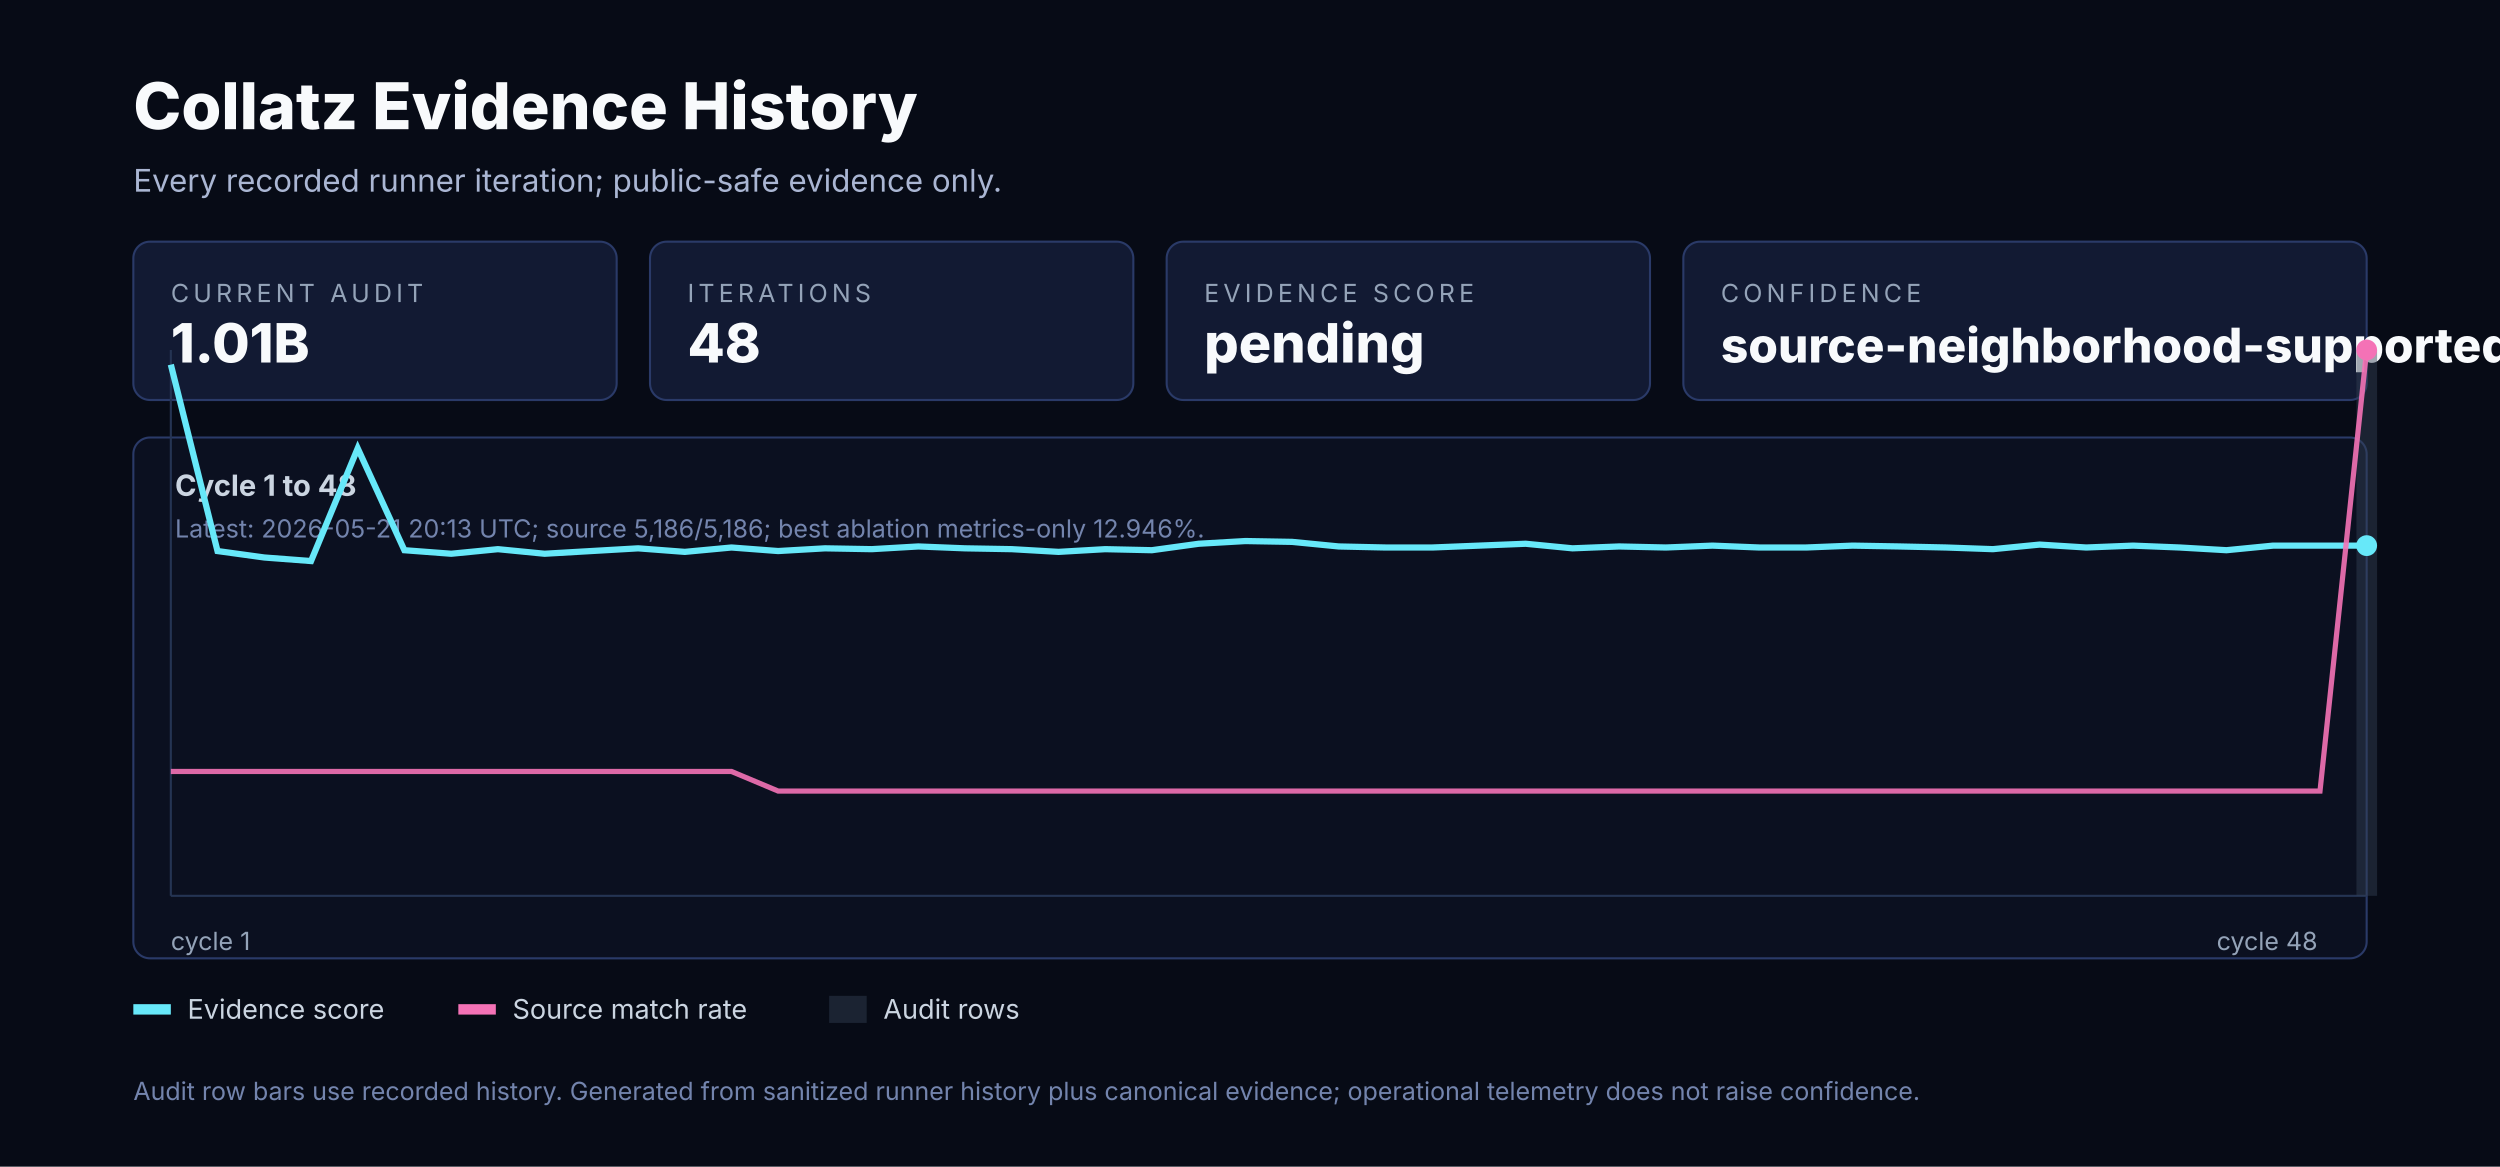
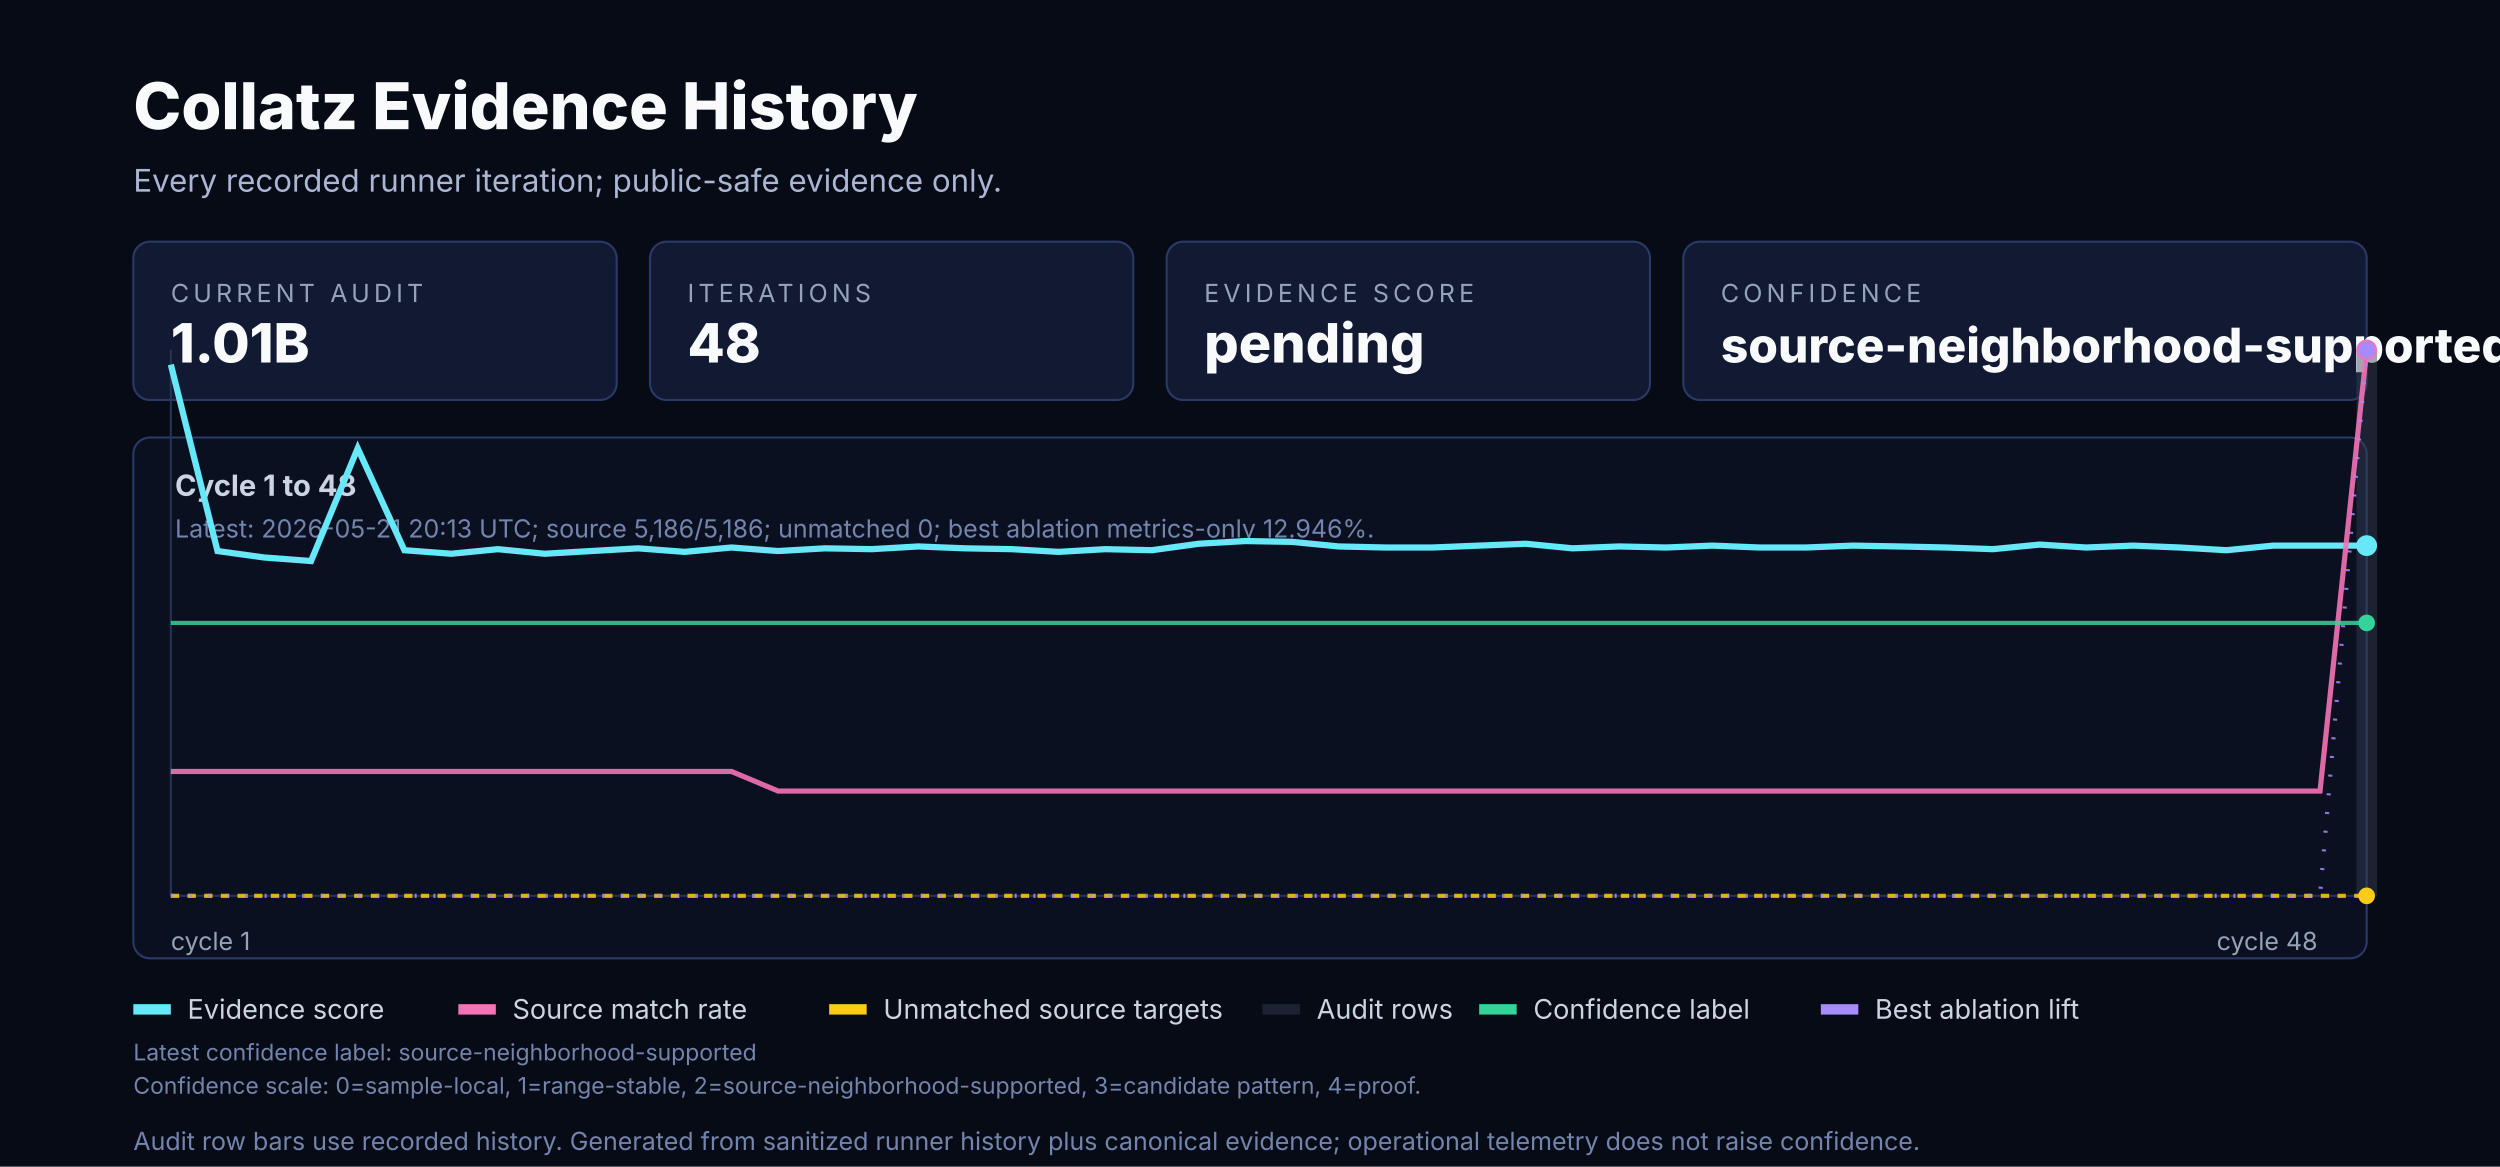
<svg xmlns="http://www.w3.org/2000/svg" width="1200" height="560" viewBox="0 0 1200 560" role="img" aria-labelledby="title desc">
  <rect width="1200" height="560" fill="#070b16" />
  <text x="64" y="62" fill="#f8fafc" font-family="Inter, ui-sans-serif, system-ui, sans-serif" font-size="31" font-weight="800">Collatz Evidence History</text>
  <text x="64" y="92" fill="#aab6d3" font-family="Inter, ui-sans-serif, system-ui, sans-serif" font-size="15">Every recorded runner iteration; public-safe evidence only.</text>
  <g>
    <rect x="64" y="116" width="232" height="76" rx="8" fill="#121a33" stroke="#2a3a68" />
    <text x="82" y="145" fill="#94a3b8" font-family="Inter, ui-sans-serif, system-ui, sans-serif" font-size="12" letter-spacing="2">CURRENT AUDIT</text>
    <text x="82" y="174" fill="#f8fafc" font-family="Inter, ui-sans-serif, system-ui, sans-serif" font-size="26" font-weight="800">1.01B</text>
  </g>
  <g>
    <rect x="312" y="116" width="232" height="76" rx="8" fill="#121a33" stroke="#2a3a68" />
    <text x="330" y="145" fill="#94a3b8" font-family="Inter, ui-sans-serif, system-ui, sans-serif" font-size="12" letter-spacing="2">ITERATIONS</text>
    <text x="330" y="174" fill="#f8fafc" font-family="Inter, ui-sans-serif, system-ui, sans-serif" font-size="26" font-weight="800">48</text>
  </g>
  <g>
    <rect x="560" y="116" width="232" height="76" rx="8" fill="#121a33" stroke="#2a3a68" />
    <text x="578" y="145" fill="#94a3b8" font-family="Inter, ui-sans-serif, system-ui, sans-serif" font-size="12" letter-spacing="2">EVIDENCE SCORE</text>
    <text x="578" y="174" fill="#f8fafc" font-family="Inter, ui-sans-serif, system-ui, sans-serif" font-size="26" font-weight="800">pending</text>
  </g>
  <g>
    <rect x="808" y="116" width="328" height="76" rx="8" fill="#121a33" stroke="#2a3a68" />
    <text x="826" y="145" fill="#94a3b8" font-family="Inter, ui-sans-serif, system-ui, sans-serif" font-size="12" letter-spacing="2">CONFIDENCE</text>
    <text x="826" y="174" fill="#f8fafc" font-family="Inter, ui-sans-serif, system-ui, sans-serif" font-size="23" font-weight="800">source-neighborhood-supported</text>
  </g>
  <g>
    <rect x="64" y="210" width="1072" height="250" rx="8" fill="#0b1020" stroke="#2a3a68" />
    <line x1="82" y1="168" x2="82" y2="430" stroke="#253453" />
    <line x1="82" y1="430" x2="1136" y2="430" stroke="#253453" />
    <text x="84" y="238" fill="#cbd5e1" font-family="Inter, ui-sans-serif, system-ui, sans-serif" font-size="14" font-weight="700">Cycle 1 to 48</text>
-     <text x="84" y="258" fill="#7384ad" font-family="Inter, ui-sans-serif, system-ui, sans-serif" font-size="12">Latest: 2026-05-21 20:13 UTC; source 5,186/5,186; best ablation metrics-only 12.946%.</text>
+     <text x="84" y="258" fill="#7384ad" font-family="Inter, ui-sans-serif, system-ui, sans-serif" font-size="12">Latest: 2026-05-21 20:13 UTC; source 5,186/5,186; unmatched 0; best ablation metrics-only 12.946%.</text>
    <rect x="1131.1" y="168.0" width="9.9" height="262.0" fill="#334155" opacity="0.45" />
    <polyline points="82.0,175.0 104.4,264.5 126.9,267.6 149.3,269.3 171.7,215.2 194.1,264.1 216.6,265.8 239.0,263.6 261.4,265.8 283.8,264.5 306.3,263.2 328.7,264.9 351.1,262.8 373.5,264.5 396.0,263.2 418.4,263.6 440.8,262.3 463.2,263.2 485.7,263.6 508.1,264.9 530.5,263.6 552.9,264.1 575.4,261.0 597.8,259.7 620.2,260.1 642.6,262.3 665.1,262.8 687.5,262.8 709.9,261.9 732.3,261.0 754.8,263.2 777.2,262.3 799.6,262.8 822.0,261.9 844.5,262.8 866.9,262.8 889.3,261.9 911.7,262.3 934.2,262.8 956.6,263.6 979.0,261.4 1001.4,262.8 1023.9,261.9 1046.3,262.8 1068.7,264.1 1091.1,261.9 1113.6,261.9 1136.0,261.9" fill="none" stroke="#67e8f9" stroke-width="3" />
    <polyline points="82.0,370.3 104.4,370.3 126.9,370.3 149.3,370.3 171.7,370.3 194.1,370.3 216.6,370.3 239.0,370.3 261.4,370.3 283.8,370.3 306.3,370.3 328.7,370.3 351.1,370.3 373.5,379.7 396.0,379.7 418.4,379.7 440.8,379.7 463.2,379.7 485.7,379.7 508.1,379.7 530.5,379.7 552.9,379.7 575.4,379.7 597.8,379.7 620.2,379.7 642.6,379.7 665.1,379.7 687.5,379.7 709.9,379.7 732.3,379.7 754.8,379.7 777.2,379.7 799.6,379.7 822.0,379.7 844.5,379.7 866.9,379.7 889.3,379.7 911.7,379.7 934.2,379.7 956.6,379.7 979.0,379.7 1001.4,379.7 1023.9,379.7 1046.3,379.7 1068.7,379.7 1091.1,379.7 1113.6,379.7 1136.0,168.0" fill="none" stroke="#f472b6" stroke-width="2.5" opacity="0.9" />
+     <polyline points="82.0,430.0 104.4,430.0 126.9,430.0 149.3,430.0 171.7,430.0 194.1,430.0 216.6,430.0 239.0,430.0 261.4,430.0 283.8,430.0 306.3,430.0 328.7,430.0 351.1,430.0 373.5,430.0 396.0,430.0 418.4,430.0 440.8,430.0 463.2,430.0 485.7,430.0 508.1,430.0 530.5,430.0 552.9,430.0 575.4,430.0 597.8,430.0 620.2,430.0 642.6,430.0 665.1,430.0 687.5,430.0 709.9,430.0 732.3,430.0 754.8,430.0 777.2,430.0 799.6,430.0 822.0,430.0 844.5,430.0 866.9,430.0 889.3,430.0 911.7,430.0 934.2,430.0 956.6,430.0 979.0,430.0 1001.4,430.0 1023.9,430.0 1046.3,430.0 1068.7,430.0 1091.1,430.0 1113.6,430.0 1136.0,430.0" fill="none" stroke="#facc15" stroke-width="2.0" opacity="0.85" stroke-dasharray="4 4" />
+     <polyline points="82.0,299.0 104.4,299.0 126.9,299.0 149.3,299.0 171.7,299.0 194.1,299.0 216.6,299.0 239.0,299.0 261.4,299.0 283.8,299.0 306.3,299.0 328.7,299.0 351.1,299.0 373.5,299.0 396.0,299.0 418.4,299.0 440.8,299.0 463.2,299.0 485.7,299.0 508.1,299.0 530.5,299.0 552.9,299.0 575.4,299.0 597.8,299.0 620.2,299.0 642.6,299.0 665.1,299.0 687.5,299.0 709.9,299.0 732.3,299.0 754.8,299.0 777.2,299.0 799.6,299.0 822.0,299.0 844.5,299.0 866.9,299.0 889.3,299.0 911.7,299.0 934.2,299.0 956.6,299.0 979.0,299.0 1001.4,299.0 1023.9,299.0 1046.3,299.0 1068.7,299.0 1091.1,299.0 1113.6,299.0 1136.0,299.0" fill="none" stroke="#34d399" stroke-width="2.0" opacity="0.85" />
+     <polyline points="82.0,430.0 104.4,430.0 126.9,430.0 149.3,430.0 171.7,430.0 194.1,430.0 216.6,430.0 239.0,430.0 261.4,430.0 283.8,430.0 306.3,430.0 328.7,430.0 351.1,430.0 373.5,430.0 396.0,430.0 418.4,430.0 440.8,430.0 463.2,430.0 485.7,430.0 508.1,430.0 530.5,430.0 552.9,430.0 575.4,430.0 597.8,430.0 620.2,430.0 642.6,430.0 665.1,430.0 687.5,430.0 709.9,430.0 732.3,430.0 754.8,430.0 777.2,430.0 799.6,430.0 822.0,430.0 844.5,430.0 866.9,430.0 889.3,430.0 911.7,430.0 934.2,430.0 956.6,430.0 979.0,430.0 1001.4,430.0 1023.9,430.0 1046.3,430.0 1068.7,430.0 1091.1,430.0 1113.6,430.0 1136.0,168.0" fill="none" stroke="#a78bfa" stroke-width="2.0" opacity="0.85" stroke-dasharray="1 8" />
    <circle cx="1136.0" cy="261.9" r="5" fill="#67e8f9" />
    <circle cx="1136.0" cy="168.0" r="5" fill="#f472b6" />
+     <circle cx="1136.0" cy="430.0" r="4" fill="#facc15" />
+     <circle cx="1136.0" cy="299.0" r="4" fill="#34d399" />
+     <circle cx="1136.0" cy="168.0" r="4" fill="#a78bfa" />
    <text x="82" y="456" fill="#94a3b8" font-family="Inter, ui-sans-serif, system-ui, sans-serif" font-size="12">cycle 1</text>
    <text x="1064" y="456" fill="#94a3b8" font-family="Inter, ui-sans-serif, system-ui, sans-serif" font-size="12">cycle 48</text>
  </g>
  <g>
    <rect x="64" y="482" width="18" height="5" fill="#67e8f9" />
    <text x="90" y="489" fill="#cbd5e1" font-family="Inter, ui-sans-serif, system-ui, sans-serif" font-size="13">Evidence score</text>
    <rect x="220" y="482" width="18" height="5" fill="#f472b6" />
    <text x="246" y="489" fill="#cbd5e1" font-family="Inter, ui-sans-serif, system-ui, sans-serif" font-size="13">Source match rate</text>
-     <rect x="398" y="478" width="18" height="13" fill="#334155" opacity="0.45" />
-     <text x="424" y="489" fill="#cbd5e1" font-family="Inter, ui-sans-serif, system-ui, sans-serif" font-size="13">Audit rows</text>
+     <rect x="398" y="482" width="18" height="5" fill="#facc15" />
+     <text x="424" y="489" fill="#cbd5e1" font-family="Inter, ui-sans-serif, system-ui, sans-serif" font-size="13">Unmatched source targets</text>
+     <rect x="606" y="482" width="18" height="5" fill="#334155" opacity="0.45" />
+     <text x="632" y="489" fill="#cbd5e1" font-family="Inter, ui-sans-serif, system-ui, sans-serif" font-size="13">Audit rows</text>
+     <rect x="710" y="482" width="18" height="5" fill="#34d399" />
+     <text x="736" y="489" fill="#cbd5e1" font-family="Inter, ui-sans-serif, system-ui, sans-serif" font-size="13">Confidence label</text>
+     <rect x="874" y="482" width="18" height="5" fill="#a78bfa" />
+     <text x="900" y="489" fill="#cbd5e1" font-family="Inter, ui-sans-serif, system-ui, sans-serif" font-size="13">Best ablation lift</text>
+     <text x="64" y="509" fill="#7384ad" font-family="Inter, ui-sans-serif, system-ui, sans-serif" font-size="11">Latest confidence label: source-neighborhood-supported</text>
+     <text x="64" y="525" fill="#7384ad" font-family="Inter, ui-sans-serif, system-ui, sans-serif" font-size="11">Confidence scale: 0=sample-local, 1=range-stable, 2=source-neighborhood-supported, 3=candidate pattern, 4=proof.</text>
  </g>
-   <text x="64" y="528" fill="#7384ad" font-family="Inter, ui-sans-serif, system-ui, sans-serif" font-size="12">Audit row bars use recorded history. Generated from sanitized runner history plus canonical evidence; operational telemetry does not raise confidence.</text>
+   <text x="64" y="552" fill="#7384ad" font-family="Inter, ui-sans-serif, system-ui, sans-serif" font-size="12">Audit row bars use recorded history. Generated from sanitized runner history plus canonical evidence; operational telemetry does not raise confidence.</text>
</svg>
